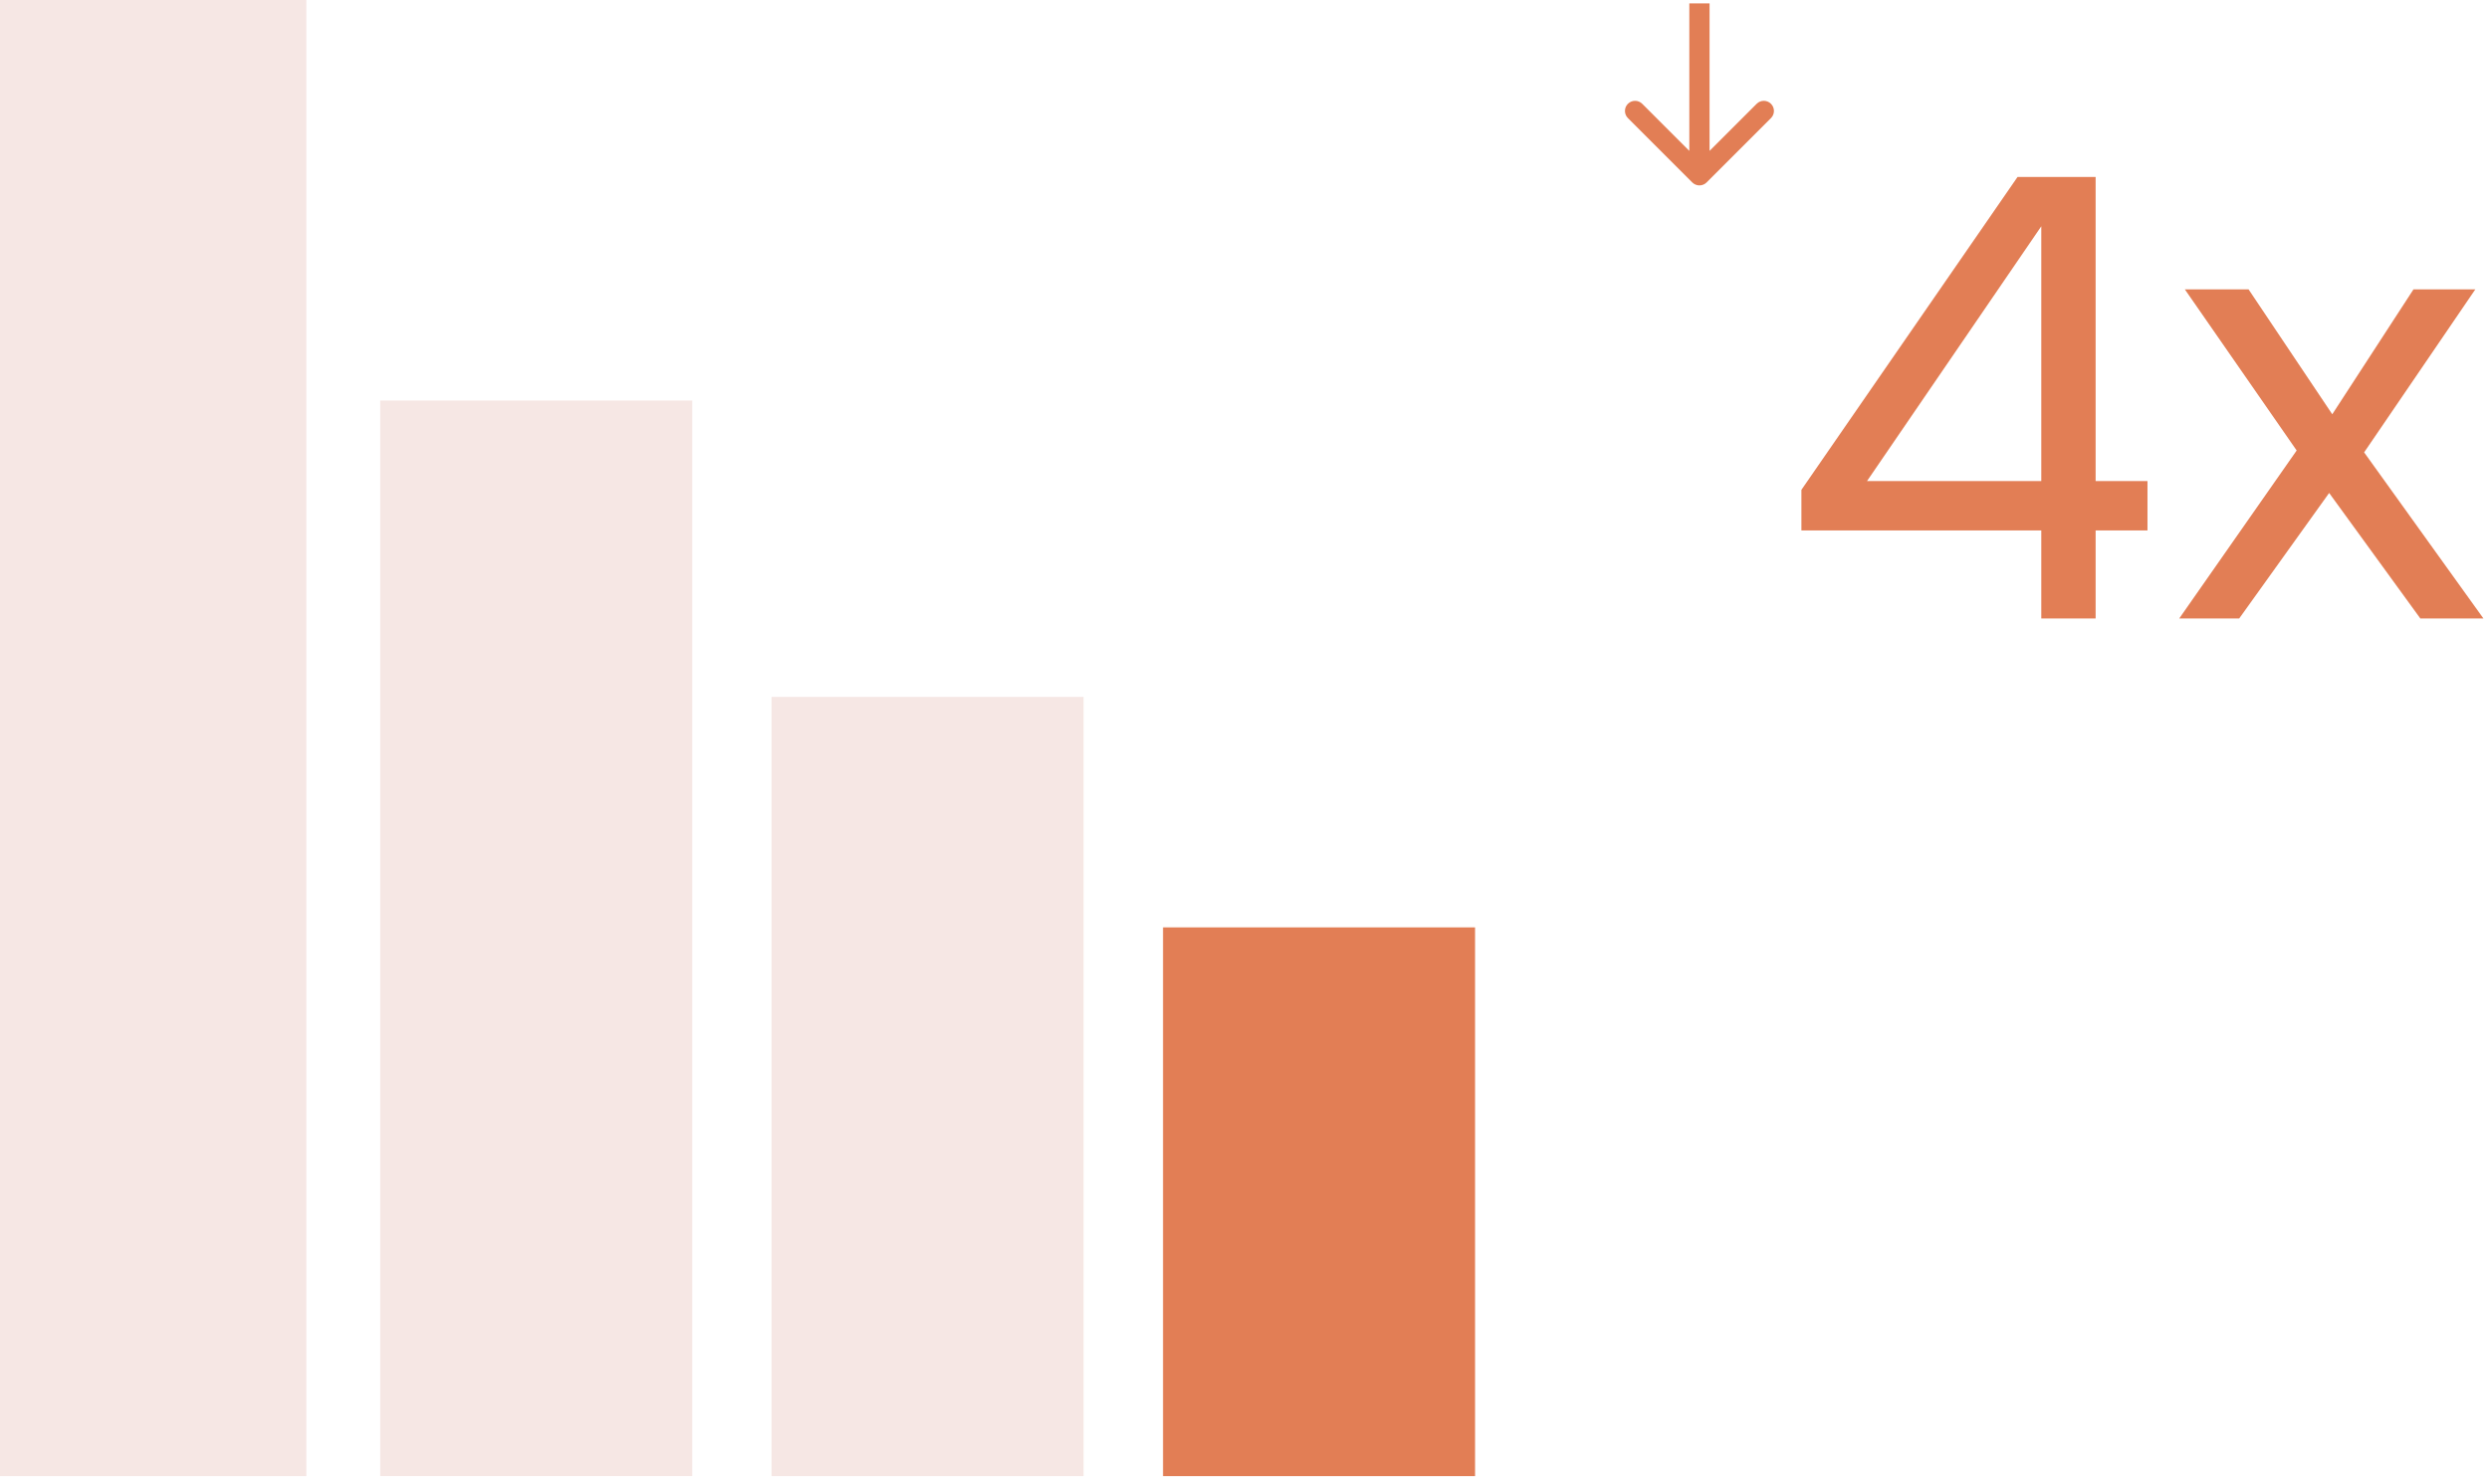
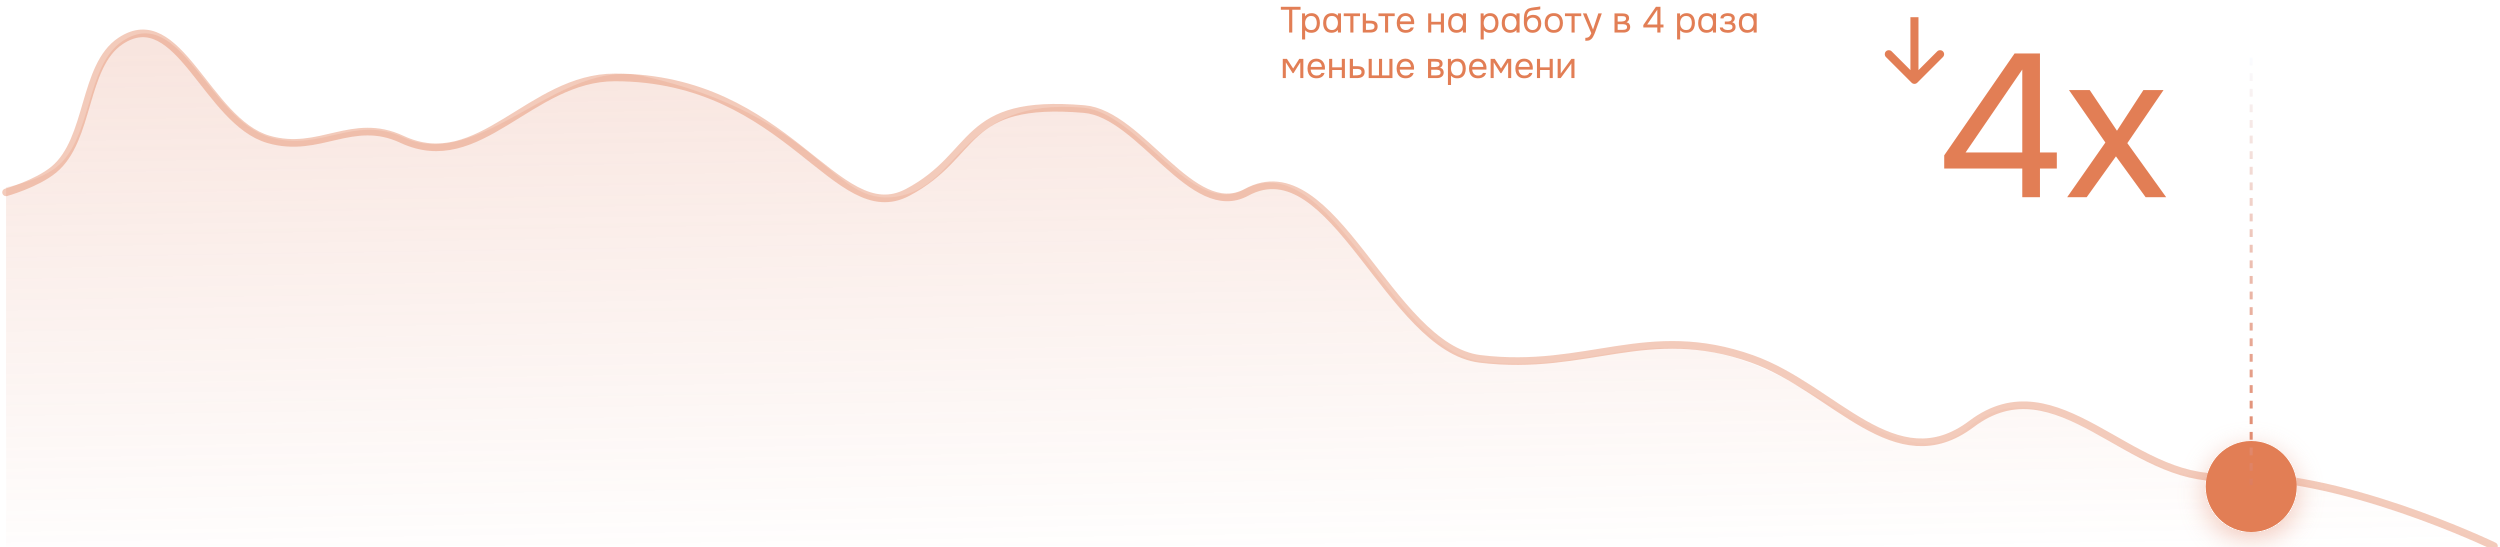
- <svg xmlns="http://www.w3.org/2000/svg" width="255" height="152" viewBox="0 0 255 152" fill="none">
-   <path d="M151.121 95.039H119.154V151.275H151.121V95.039Z" fill="#E27E55" />
-   <path d="M111.012 71.418H79.044V151.273H111.012V71.418Z" fill="#F6E7E4" />
-   <path d="M70.918 41.047H38.951V151.269H70.918V41.047Z" fill="#F6E7E4" />
-   <path d="M31.387 0H0.001V151.274H31.387V0Z" fill="#F6E7E4" />
-   <path d="M209.131 63.383V54.359H184.555V50.199L206.699 18.135H214.699V49.303H220.011V54.359H214.699V63.383H209.131ZM191.275 49.303H209.131V23.191L191.275 49.303ZM223.263 63.383L235.295 46.167L223.839 29.655H230.367L238.943 42.455L247.263 29.655H253.599L242.207 46.359L254.431 63.383H247.967L238.623 50.519L229.407 63.383H223.263Z" fill="#E27E55" />
-   <path d="M173.377 18.698C173.781 19.102 174.437 19.102 174.842 18.698L181.438 12.102C181.842 11.698 181.842 11.041 181.438 10.637C181.033 10.232 180.377 10.232 179.972 10.637L174.109 16.499L168.247 10.637C167.842 10.232 167.186 10.232 166.781 10.637C166.376 11.041 166.376 11.698 166.781 12.102L173.377 18.698ZM175.146 1.383L175.146 0.347L173.073 0.347L173.073 1.383L175.146 1.383ZM175.146 17.965L175.146 1.383L173.073 1.383L173.073 17.965L175.146 17.965Z" fill="#E27E55" />
+ <svg xmlns="http://www.w3.org/2000/svg" width="824" height="180" viewBox="0 0 824 180" fill="none">
+   <path d="M18.624 55.081C12.956 59.68 2 61.719 2 61.719L2 180L822 180C822 180 768.339 155.165 731.787 157.467C700.709 159.424 674.804 118.377 648.305 141.243C629.417 157.541 602.662 128.647 575.596 119.16C541.214 107.108 523.545 123.361 488.412 119.16C458.479 115.581 438.532 47.215 410.133 62.432C392.432 71.917 375.571 37.062 356.888 35.489C316.209 32.066 317.091 61.504 295.41 64.83C273.73 68.156 271.318 38.438 211.868 25.043C184.409 18.855 158.283 56.939 132.945 45.285C116.516 37.73 105.942 50.085 89.096 45.285C68.87 39.523 59.515 1.043 40.548 13.448C28.123 21.575 30.579 45.382 18.624 55.081Z" fill="url(#paint0_linear_5313_15075)" fill-opacity="0.2" />
+   <path d="M2 63.399C2 63.399 12.033 60.599 17.724 55.914C29.727 46.031 27.261 21.775 39.737 13.495C58.78 0.855 68.173 40.062 88.48 45.933C105.395 50.823 116.011 38.234 132.506 45.933C157.947 57.806 174.741 25.52 202.658 25.52C259.81 25.52 275.591 75.877 299.177 63.401C322.762 50.924 316.511 32.464 357.354 35.952C376.113 37.554 393.042 73.067 410.814 63.403C439.329 47.898 457.806 114.643 487.86 118.29C523.135 122.57 542.963 106.015 577.485 118.295C604.66 127.961 624.653 158.682 649.813 139.733C678.026 118.485 701.945 159.2 733.149 157.206C769.849 154.86 822 180 822 180" stroke="#E27E55" stroke-opacity="0.4" stroke-width="2.52" stroke-linecap="round" />
+   <g filter="url(#filter0_bd_5313_15075)">
+     <circle cx="742" cy="160.355" r="15" fill="#E27E55" />
+   </g>
+   <line x1="741.984" y1="19" x2="741.984" y2="159.845" stroke="url(#paint1_linear_5313_15075)" stroke-dasharray="2.57 2.57" />
+   <path d="M424.892 10.734V3.198H422.168V2.25H428.66V3.198H425.936V10.734H424.892ZM429.156 13.014V4.41H430.128L430.176 5.382C430.392 5.038 430.684 4.778 431.052 4.602C431.428 4.426 431.832 4.338 432.264 4.338C432.904 4.338 433.428 4.482 433.836 4.77C434.244 5.05 434.544 5.434 434.736 5.922C434.936 6.41 435.036 6.962 435.036 7.578C435.036 8.194 434.936 8.746 434.736 9.234C434.536 9.722 434.228 10.106 433.812 10.386C433.396 10.666 432.864 10.806 432.216 10.806C431.896 10.806 431.608 10.774 431.352 10.71C431.096 10.638 430.872 10.538 430.68 10.41C430.488 10.282 430.32 10.138 430.176 9.978V13.014H429.156ZM432.132 9.906C432.596 9.906 432.964 9.802 433.236 9.594C433.508 9.378 433.704 9.094 433.824 8.742C433.952 8.39 434.016 8.002 434.016 7.578C434.016 7.146 433.952 6.754 433.824 6.402C433.704 6.05 433.504 5.77 433.224 5.562C432.944 5.354 432.572 5.25 432.108 5.25C431.692 5.25 431.336 5.358 431.04 5.574C430.752 5.782 430.532 6.066 430.38 6.426C430.228 6.778 430.152 7.166 430.152 7.59C430.152 8.03 430.224 8.426 430.368 8.778C430.512 9.13 430.732 9.406 431.028 9.606C431.324 9.806 431.692 9.906 432.132 9.906ZM438.859 10.806C438.387 10.806 437.975 10.726 437.623 10.566C437.279 10.398 436.995 10.17 436.771 9.882C436.547 9.594 436.379 9.254 436.267 8.862C436.163 8.47 436.111 8.046 436.111 7.59C436.111 6.982 436.207 6.434 436.399 5.946C436.599 5.45 436.915 5.058 437.347 4.77C437.779 4.482 438.343 4.338 439.039 4.338C439.407 4.338 439.759 4.406 440.095 4.542C440.439 4.678 440.731 4.89 440.971 5.178V4.41H441.991V10.734H440.971V9.882C440.747 10.178 440.451 10.406 440.083 10.566C439.715 10.726 439.307 10.806 438.859 10.806ZM439.027 9.906C439.443 9.906 439.795 9.798 440.083 9.582C440.371 9.366 440.591 9.078 440.743 8.718C440.903 8.358 440.983 7.966 440.983 7.542C440.983 7.102 440.907 6.71 440.755 6.366C440.611 6.022 440.395 5.75 440.107 5.55C439.819 5.35 439.455 5.25 439.015 5.25C438.559 5.25 438.191 5.354 437.911 5.562C437.639 5.77 437.439 6.05 437.311 6.402C437.191 6.754 437.131 7.146 437.131 7.578C437.131 8.026 437.195 8.426 437.323 8.778C437.451 9.13 437.655 9.406 437.935 9.606C438.215 9.806 438.579 9.906 439.027 9.906ZM445.069 10.734V5.31H442.897V4.41H448.261V5.31H446.089V10.734H445.069ZM449.171 10.734V4.41H450.215V6.822H451.607C451.983 6.822 452.319 6.854 452.615 6.918C452.919 6.974 453.179 7.074 453.395 7.218C453.611 7.362 453.775 7.558 453.887 7.806C454.007 8.046 454.067 8.354 454.067 8.73C454.067 9.074 454.007 9.374 453.887 9.63C453.767 9.878 453.599 10.086 453.383 10.254C453.167 10.414 452.907 10.534 452.603 10.614C452.307 10.694 451.979 10.734 451.619 10.734H449.171ZM450.215 9.846H450.815C451.095 9.846 451.363 9.838 451.619 9.822C451.883 9.806 452.123 9.766 452.339 9.702C452.555 9.638 452.723 9.534 452.843 9.39C452.971 9.238 453.035 9.03 453.035 8.766C453.035 8.51 452.983 8.314 452.879 8.178C452.783 8.034 452.655 7.93 452.495 7.866C452.335 7.794 452.159 7.75 451.967 7.734C451.783 7.718 451.599 7.71 451.415 7.71H450.215V9.846ZM456.507 10.734V5.31H454.335V4.41H459.699V5.31H457.527V10.734H456.507ZM463.345 10.806C462.673 10.806 462.117 10.67 461.677 10.398C461.237 10.118 460.909 9.734 460.693 9.246C460.477 8.758 460.369 8.202 460.369 7.578C460.369 6.946 460.481 6.39 460.705 5.91C460.937 5.422 461.273 5.038 461.713 4.758C462.153 4.478 462.693 4.338 463.333 4.338C463.805 4.338 464.217 4.43 464.569 4.614C464.929 4.79 465.225 5.03 465.457 5.334C465.697 5.638 465.869 5.978 465.973 6.354C466.085 6.73 466.133 7.118 466.117 7.518C466.109 7.59 466.105 7.662 466.105 7.734C466.105 7.806 466.101 7.878 466.093 7.95H461.401C461.433 8.318 461.525 8.65 461.677 8.946C461.829 9.242 462.045 9.478 462.325 9.654C462.605 9.822 462.953 9.906 463.369 9.906C463.577 9.906 463.785 9.882 463.993 9.834C464.209 9.778 464.401 9.686 464.569 9.558C464.745 9.43 464.869 9.258 464.941 9.042H465.985C465.889 9.45 465.709 9.786 465.445 10.05C465.181 10.306 464.865 10.498 464.497 10.626C464.129 10.746 463.745 10.806 463.345 10.806ZM461.425 7.062H465.085C465.077 6.702 464.997 6.386 464.845 6.114C464.693 5.842 464.485 5.63 464.221 5.478C463.965 5.326 463.657 5.25 463.297 5.25C462.905 5.25 462.573 5.334 462.301 5.502C462.037 5.67 461.833 5.89 461.689 6.162C461.545 6.434 461.457 6.734 461.425 7.062ZM470.722 10.734V4.41H471.742V7.182H474.91V4.41H475.93V10.734H474.91V8.082H471.742V10.734H470.722ZM480.05 10.806C479.578 10.806 479.166 10.726 478.814 10.566C478.47 10.398 478.186 10.17 477.962 9.882C477.738 9.594 477.57 9.254 477.458 8.862C477.354 8.47 477.302 8.046 477.302 7.59C477.302 6.982 477.398 6.434 477.59 5.946C477.79 5.45 478.106 5.058 478.538 4.77C478.97 4.482 479.534 4.338 480.23 4.338C480.598 4.338 480.95 4.406 481.286 4.542C481.63 4.678 481.922 4.89 482.162 5.178V4.41H483.182V10.734H482.162V9.882C481.938 10.178 481.642 10.406 481.274 10.566C480.906 10.726 480.498 10.806 480.05 10.806ZM480.218 9.906C480.634 9.906 480.986 9.798 481.274 9.582C481.562 9.366 481.782 9.078 481.934 8.718C482.094 8.358 482.174 7.966 482.174 7.542C482.174 7.102 482.098 6.71 481.946 6.366C481.802 6.022 481.586 5.75 481.298 5.55C481.01 5.35 480.646 5.25 480.206 5.25C479.75 5.25 479.382 5.354 479.102 5.562C478.83 5.77 478.63 6.05 478.502 6.402C478.382 6.754 478.322 7.146 478.322 7.578C478.322 8.026 478.386 8.426 478.514 8.778C478.642 9.13 478.846 9.406 479.126 9.606C479.406 9.806 479.77 9.906 480.218 9.906ZM488.019 13.014V4.41H488.991L489.039 5.382C489.255 5.038 489.547 4.778 489.915 4.602C490.291 4.426 490.695 4.338 491.127 4.338C491.767 4.338 492.291 4.482 492.699 4.77C493.107 5.05 493.407 5.434 493.599 5.922C493.799 6.41 493.899 6.962 493.899 7.578C493.899 8.194 493.799 8.746 493.599 9.234C493.399 9.722 493.091 10.106 492.675 10.386C492.259 10.666 491.727 10.806 491.079 10.806C490.759 10.806 490.471 10.774 490.215 10.71C489.959 10.638 489.735 10.538 489.543 10.41C489.351 10.282 489.183 10.138 489.039 9.978V13.014H488.019ZM490.995 9.906C491.459 9.906 491.827 9.802 492.099 9.594C492.371 9.378 492.567 9.094 492.687 8.742C492.815 8.39 492.879 8.002 492.879 7.578C492.879 7.146 492.815 6.754 492.687 6.402C492.567 6.05 492.367 5.77 492.087 5.562C491.807 5.354 491.435 5.25 490.971 5.25C490.555 5.25 490.199 5.358 489.903 5.574C489.615 5.782 489.395 6.066 489.243 6.426C489.091 6.778 489.015 7.166 489.015 7.59C489.015 8.03 489.087 8.426 489.231 8.778C489.375 9.13 489.595 9.406 489.891 9.606C490.187 9.806 490.555 9.906 490.995 9.906ZM497.722 10.806C497.25 10.806 496.838 10.726 496.486 10.566C496.142 10.398 495.858 10.17 495.634 9.882C495.41 9.594 495.242 9.254 495.13 8.862C495.026 8.47 494.974 8.046 494.974 7.59C494.974 6.982 495.07 6.434 495.262 5.946C495.462 5.45 495.778 5.058 496.21 4.77C496.642 4.482 497.206 4.338 497.902 4.338C498.27 4.338 498.622 4.406 498.958 4.542C499.302 4.678 499.594 4.89 499.834 5.178V4.41H500.854V10.734H499.834V9.882C499.61 10.178 499.314 10.406 498.946 10.566C498.578 10.726 498.17 10.806 497.722 10.806ZM497.89 9.906C498.306 9.906 498.658 9.798 498.946 9.582C499.234 9.366 499.454 9.078 499.606 8.718C499.766 8.358 499.846 7.966 499.846 7.542C499.846 7.102 499.77 6.71 499.618 6.366C499.474 6.022 499.258 5.75 498.97 5.55C498.682 5.35 498.318 5.25 497.878 5.25C497.422 5.25 497.054 5.354 496.774 5.562C496.502 5.77 496.302 6.05 496.174 6.402C496.054 6.754 495.994 7.146 495.994 7.578C495.994 8.026 496.058 8.426 496.186 8.778C496.314 9.13 496.518 9.406 496.798 9.606C497.078 9.806 497.442 9.906 497.89 9.906ZM505.12 10.806C504.72 10.806 504.364 10.75 504.052 10.638C503.74 10.518 503.472 10.354 503.248 10.146C503.024 9.93 502.84 9.678 502.696 9.39C502.552 9.094 502.444 8.774 502.372 8.43C502.3 8.086 502.264 7.722 502.264 7.338C502.264 6.722 502.276 6.15 502.3 5.622C502.332 5.086 502.42 4.61 502.564 4.194C502.708 3.77 502.952 3.418 503.296 3.138C503.64 2.858 504.124 2.662 504.748 2.55C505.068 2.494 505.384 2.446 505.696 2.406C506.008 2.366 506.324 2.326 506.644 2.286C506.748 2.27 506.856 2.254 506.968 2.238C507.08 2.222 507.196 2.202 507.316 2.178C507.444 2.154 507.564 2.134 507.676 2.118V3.054C507.588 3.086 507.492 3.114 507.388 3.138C507.292 3.154 507.188 3.17 507.076 3.186C506.972 3.202 506.864 3.214 506.752 3.222C506.648 3.23 506.544 3.242 506.44 3.258C506.336 3.266 506.236 3.278 506.14 3.294C505.86 3.326 505.564 3.358 505.252 3.39C504.94 3.414 504.644 3.478 504.364 3.582C504.092 3.678 503.86 3.866 503.668 4.146C503.572 4.29 503.488 4.462 503.416 4.662C503.352 4.862 503.304 5.066 503.272 5.274C503.248 5.474 503.232 5.666 503.224 5.85C503.384 5.626 503.58 5.446 503.812 5.31C504.044 5.166 504.292 5.062 504.556 4.998C504.82 4.926 505.072 4.89 505.312 4.89C505.888 4.89 506.376 5.01 506.776 5.25C507.176 5.482 507.48 5.814 507.688 6.246C507.896 6.678 508 7.182 508 7.758C508 8.334 507.888 8.854 507.664 9.318C507.44 9.774 507.112 10.138 506.68 10.41C506.256 10.674 505.736 10.806 505.12 10.806ZM505.144 9.906C505.544 9.906 505.88 9.81 506.152 9.618C506.424 9.426 506.628 9.17 506.764 8.85C506.908 8.53 506.98 8.178 506.98 7.794C506.98 7.418 506.908 7.082 506.764 6.786C506.628 6.482 506.424 6.242 506.152 6.066C505.888 5.89 505.56 5.802 505.168 5.802C504.784 5.802 504.452 5.894 504.172 6.078C503.9 6.262 503.688 6.51 503.536 6.822C503.392 7.126 503.32 7.458 503.32 7.818C503.32 8.186 503.388 8.53 503.524 8.85C503.66 9.17 503.86 9.426 504.124 9.618C504.396 9.81 504.736 9.906 505.144 9.906ZM512.13 10.806C511.466 10.806 510.91 10.67 510.462 10.398C510.014 10.118 509.678 9.734 509.454 9.246C509.238 8.758 509.13 8.202 509.13 7.578C509.13 6.946 509.238 6.39 509.454 5.91C509.678 5.422 510.014 5.038 510.462 4.758C510.91 4.478 511.474 4.338 512.154 4.338C512.818 4.338 513.37 4.478 513.81 4.758C514.258 5.038 514.59 5.422 514.806 5.91C515.03 6.39 515.142 6.946 515.142 7.578C515.142 8.202 515.03 8.758 514.806 9.246C514.582 9.734 514.246 10.118 513.798 10.398C513.358 10.67 512.802 10.806 512.13 10.806ZM512.13 9.906C512.594 9.906 512.97 9.802 513.258 9.594C513.554 9.386 513.77 9.106 513.906 8.754C514.05 8.402 514.122 8.01 514.122 7.578C514.122 7.146 514.05 6.754 513.906 6.402C513.77 6.05 513.554 5.77 513.258 5.562C512.97 5.354 512.594 5.25 512.13 5.25C511.674 5.25 511.298 5.354 511.002 5.562C510.714 5.77 510.498 6.05 510.354 6.402C510.218 6.754 510.15 7.146 510.15 7.578C510.15 8.01 510.218 8.402 510.354 8.754C510.498 9.106 510.714 9.386 511.002 9.594C511.298 9.802 511.674 9.906 512.13 9.906ZM517.983 10.734V5.31H515.811V4.41H521.175V5.31H519.003V10.734H517.983ZM522.524 13.446V12.474C522.916 12.474 523.228 12.418 523.46 12.306C523.692 12.202 523.884 12.034 524.036 11.802C524.196 11.578 524.348 11.29 524.492 10.938L521.72 4.41H522.92L525.056 9.738L526.808 4.41H527.96L526.184 9.39C526.096 9.646 525.996 9.934 525.884 10.254C525.772 10.574 525.648 10.898 525.512 11.226C525.376 11.562 525.224 11.87 525.056 12.15C524.896 12.438 524.716 12.67 524.516 12.846C524.348 12.998 524.184 13.118 524.024 13.206C523.864 13.294 523.668 13.354 523.436 13.386C523.212 13.426 522.908 13.446 522.524 13.446ZM532.14 10.734V4.41H534.588C534.868 4.41 535.144 4.43 535.416 4.47C535.696 4.502 535.948 4.574 536.172 4.686C536.404 4.79 536.588 4.946 536.724 5.154C536.868 5.362 536.94 5.638 536.94 5.982C536.94 6.19 536.908 6.382 536.844 6.558C536.78 6.726 536.684 6.874 536.556 7.002C536.436 7.13 536.28 7.242 536.088 7.338C536.52 7.434 536.832 7.622 537.024 7.902C537.216 8.182 537.312 8.502 537.312 8.862C537.312 9.182 537.252 9.462 537.132 9.702C537.02 9.934 536.86 10.126 536.652 10.278C536.452 10.43 536.216 10.546 535.944 10.626C535.68 10.698 535.396 10.734 535.092 10.734H532.14ZM533.184 9.846H534.852C535.1 9.846 535.332 9.822 535.548 9.774C535.764 9.726 535.94 9.638 536.076 9.51C536.212 9.374 536.28 9.182 536.28 8.934C536.28 8.678 536.22 8.486 536.1 8.358C535.988 8.222 535.84 8.13 535.656 8.082C535.48 8.026 535.288 7.994 535.08 7.986C534.872 7.978 534.676 7.974 534.492 7.974H533.184V9.846ZM533.184 7.11H534.06C534.22 7.11 534.404 7.102 534.612 7.086C534.828 7.07 535.036 7.034 535.236 6.978C535.444 6.914 535.612 6.818 535.74 6.69C535.876 6.562 535.944 6.386 535.944 6.162C535.944 5.866 535.86 5.662 535.692 5.55C535.532 5.43 535.34 5.362 535.116 5.346C534.892 5.322 534.684 5.31 534.492 5.31H533.184V7.11ZM546.245 10.734V9.042H541.637V8.262L545.789 2.25H547.289V8.094H548.285V9.042H547.289V10.734H546.245ZM542.897 8.094H546.245V3.198L542.897 8.094ZM552.765 13.014V4.41H553.737L553.785 5.382C554.001 5.038 554.293 4.778 554.661 4.602C555.037 4.426 555.441 4.338 555.873 4.338C556.513 4.338 557.037 4.482 557.445 4.77C557.853 5.05 558.153 5.434 558.345 5.922C558.545 6.41 558.645 6.962 558.645 7.578C558.645 8.194 558.545 8.746 558.345 9.234C558.145 9.722 557.837 10.106 557.421 10.386C557.005 10.666 556.473 10.806 555.825 10.806C555.505 10.806 555.217 10.774 554.961 10.71C554.705 10.638 554.481 10.538 554.289 10.41C554.097 10.282 553.929 10.138 553.785 9.978V13.014H552.765ZM555.741 9.906C556.205 9.906 556.573 9.802 556.845 9.594C557.117 9.378 557.313 9.094 557.433 8.742C557.561 8.39 557.625 8.002 557.625 7.578C557.625 7.146 557.561 6.754 557.433 6.402C557.313 6.05 557.113 5.77 556.833 5.562C556.553 5.354 556.181 5.25 555.717 5.25C555.301 5.25 554.945 5.358 554.649 5.574C554.361 5.782 554.141 6.066 553.989 6.426C553.837 6.778 553.761 7.166 553.761 7.59C553.761 8.03 553.833 8.426 553.977 8.778C554.121 9.13 554.341 9.406 554.637 9.606C554.933 9.806 555.301 9.906 555.741 9.906ZM562.468 10.806C561.996 10.806 561.584 10.726 561.232 10.566C560.888 10.398 560.604 10.17 560.38 9.882C560.156 9.594 559.988 9.254 559.876 8.862C559.772 8.47 559.72 8.046 559.72 7.59C559.72 6.982 559.816 6.434 560.008 5.946C560.208 5.45 560.524 5.058 560.956 4.77C561.388 4.482 561.952 4.338 562.648 4.338C563.016 4.338 563.368 4.406 563.704 4.542C564.048 4.678 564.34 4.89 564.58 5.178V4.41H565.6V10.734H564.58V9.882C564.356 10.178 564.06 10.406 563.692 10.566C563.324 10.726 562.916 10.806 562.468 10.806ZM562.636 9.906C563.052 9.906 563.404 9.798 563.692 9.582C563.98 9.366 564.2 9.078 564.352 8.718C564.512 8.358 564.592 7.966 564.592 7.542C564.592 7.102 564.516 6.71 564.364 6.366C564.22 6.022 564.004 5.75 563.716 5.55C563.428 5.35 563.064 5.25 562.624 5.25C562.168 5.25 561.8 5.354 561.52 5.562C561.248 5.77 561.048 6.05 560.92 6.402C560.8 6.754 560.74 7.146 560.74 7.578C560.74 8.026 560.804 8.426 560.932 8.778C561.06 9.13 561.264 9.406 561.544 9.606C561.824 9.806 562.188 9.906 562.636 9.906ZM569.494 10.806C569.19 10.806 568.886 10.778 568.582 10.722C568.278 10.666 567.994 10.574 567.73 10.446C567.474 10.31 567.266 10.13 567.106 9.906C566.946 9.674 566.858 9.386 566.842 9.042H567.838C567.878 9.258 567.994 9.43 568.186 9.558C568.378 9.686 568.594 9.778 568.834 9.834C569.082 9.882 569.302 9.906 569.494 9.906C569.718 9.906 569.946 9.882 570.178 9.834C570.418 9.786 570.618 9.69 570.778 9.546C570.946 9.402 571.03 9.19 571.03 8.91C571.03 8.638 570.962 8.438 570.826 8.31C570.698 8.182 570.526 8.098 570.31 8.058C570.102 8.018 569.874 7.998 569.626 7.998H568.498V7.098H569.422C569.574 7.098 569.73 7.086 569.89 7.062C570.05 7.03 570.198 6.982 570.334 6.918C570.47 6.846 570.578 6.746 570.658 6.618C570.746 6.49 570.79 6.326 570.79 6.126C570.79 5.902 570.726 5.726 570.598 5.598C570.47 5.47 570.306 5.382 570.106 5.334C569.906 5.278 569.702 5.25 569.494 5.25C569.302 5.25 569.098 5.27 568.882 5.31C568.674 5.35 568.494 5.43 568.342 5.55C568.19 5.662 568.098 5.83 568.066 6.054H567.058C567.074 5.622 567.206 5.282 567.454 5.034C567.702 4.786 568.01 4.61 568.378 4.506C568.746 4.394 569.114 4.338 569.482 4.338C569.762 4.338 570.038 4.366 570.31 4.422C570.582 4.478 570.83 4.574 571.054 4.71C571.278 4.838 571.454 5.01 571.582 5.226C571.718 5.442 571.786 5.71 571.786 6.03C571.786 6.318 571.718 6.574 571.582 6.798C571.446 7.022 571.238 7.202 570.958 7.338C571.366 7.466 571.65 7.666 571.81 7.938C571.97 8.21 572.05 8.534 572.05 8.91C572.05 9.246 571.978 9.534 571.834 9.774C571.69 10.006 571.494 10.202 571.246 10.362C571.006 10.514 570.734 10.626 570.43 10.698C570.126 10.77 569.814 10.806 569.494 10.806ZM575.875 10.806C575.403 10.806 574.991 10.726 574.639 10.566C574.295 10.398 574.011 10.17 573.787 9.882C573.563 9.594 573.395 9.254 573.283 8.862C573.179 8.47 573.127 8.046 573.127 7.59C573.127 6.982 573.223 6.434 573.415 5.946C573.615 5.45 573.931 5.058 574.363 4.77C574.795 4.482 575.359 4.338 576.055 4.338C576.423 4.338 576.775 4.406 577.111 4.542C577.455 4.678 577.747 4.89 577.987 5.178V4.41H579.007V10.734H577.987V9.882C577.763 10.178 577.467 10.406 577.099 10.566C576.731 10.726 576.323 10.806 575.875 10.806ZM576.043 9.906C576.459 9.906 576.811 9.798 577.099 9.582C577.387 9.366 577.607 9.078 577.759 8.718C577.919 8.358 577.999 7.966 577.999 7.542C577.999 7.102 577.923 6.71 577.771 6.366C577.627 6.022 577.411 5.75 577.123 5.55C576.835 5.35 576.471 5.25 576.031 5.25C575.575 5.25 575.207 5.354 574.927 5.562C574.655 5.77 574.455 6.05 574.326 6.402C574.206 6.754 574.146 7.146 574.146 7.578C574.146 8.026 574.211 8.426 574.339 8.778C574.467 9.13 574.671 9.406 574.951 9.606C575.231 9.806 575.595 9.906 576.043 9.906ZM422.804 25.734V19.41H424.172L426.224 22.578L428.24 19.41H429.584V25.734H428.576V20.538L426.344 24.114H426.056L423.812 20.538V25.734H422.804ZM433.931 25.806C433.259 25.806 432.703 25.67 432.263 25.398C431.823 25.118 431.495 24.734 431.279 24.246C431.063 23.758 430.955 23.202 430.955 22.578C430.955 21.946 431.067 21.39 431.291 20.91C431.523 20.422 431.859 20.038 432.299 19.758C432.739 19.478 433.279 19.338 433.919 19.338C434.391 19.338 434.803 19.43 435.155 19.614C435.515 19.79 435.811 20.03 436.043 20.334C436.283 20.638 436.455 20.978 436.559 21.354C436.671 21.73 436.719 22.118 436.703 22.518C436.695 22.59 436.691 22.662 436.691 22.734C436.691 22.806 436.687 22.878 436.679 22.95H431.987C432.019 23.318 432.111 23.65 432.263 23.946C432.415 24.242 432.631 24.478 432.911 24.654C433.191 24.822 433.539 24.906 433.955 24.906C434.163 24.906 434.371 24.882 434.579 24.834C434.795 24.778 434.987 24.686 435.155 24.558C435.331 24.43 435.455 24.258 435.527 24.042H436.571C436.475 24.45 436.295 24.786 436.031 25.05C435.767 25.306 435.451 25.498 435.083 25.626C434.715 25.746 434.331 25.806 433.931 25.806ZM432.011 22.062H435.671C435.663 21.702 435.583 21.386 435.431 21.114C435.279 20.842 435.071 20.63 434.807 20.478C434.551 20.326 434.243 20.25 433.883 20.25C433.491 20.25 433.159 20.334 432.887 20.502C432.623 20.67 432.419 20.89 432.275 21.162C432.131 21.434 432.043 21.734 432.011 22.062ZM438.074 25.734V19.41H439.094V22.182H442.262V19.41H443.282V25.734H442.262V23.082H439.094V25.734H438.074ZM444.894 25.734V19.41H445.938V21.822H447.33C447.706 21.822 448.042 21.854 448.338 21.918C448.642 21.974 448.902 22.074 449.118 22.218C449.334 22.362 449.498 22.558 449.61 22.806C449.73 23.046 449.79 23.354 449.79 23.73C449.79 24.074 449.73 24.374 449.61 24.63C449.49 24.878 449.322 25.086 449.106 25.254C448.89 25.414 448.63 25.534 448.326 25.614C448.03 25.694 447.702 25.734 447.342 25.734H444.894ZM445.938 24.846H446.538C446.818 24.846 447.086 24.838 447.342 24.822C447.606 24.806 447.846 24.766 448.062 24.702C448.278 24.638 448.446 24.534 448.566 24.39C448.694 24.238 448.758 24.03 448.758 23.766C448.758 23.51 448.706 23.314 448.602 23.178C448.506 23.034 448.378 22.93 448.218 22.866C448.058 22.794 447.882 22.75 447.69 22.734C447.506 22.718 447.322 22.71 447.138 22.71H445.938V24.846ZM451.117 25.734V19.41H452.137V24.846H454.513V19.41H455.533V24.846H457.933V19.41H458.953V25.734H451.117ZM463.298 25.806C462.626 25.806 462.07 25.67 461.63 25.398C461.19 25.118 460.862 24.734 460.646 24.246C460.43 23.758 460.322 23.202 460.322 22.578C460.322 21.946 460.434 21.39 460.658 20.91C460.89 20.422 461.226 20.038 461.666 19.758C462.106 19.478 462.646 19.338 463.286 19.338C463.758 19.338 464.17 19.43 464.522 19.614C464.882 19.79 465.178 20.03 465.41 20.334C465.65 20.638 465.822 20.978 465.926 21.354C466.038 21.73 466.086 22.118 466.07 22.518C466.062 22.59 466.058 22.662 466.058 22.734C466.058 22.806 466.054 22.878 466.046 22.95H461.354C461.386 23.318 461.478 23.65 461.63 23.946C461.782 24.242 461.998 24.478 462.278 24.654C462.558 24.822 462.906 24.906 463.322 24.906C463.53 24.906 463.738 24.882 463.946 24.834C464.162 24.778 464.354 24.686 464.522 24.558C464.698 24.43 464.822 24.258 464.894 24.042H465.938C465.842 24.45 465.662 24.786 465.398 25.05C465.134 25.306 464.818 25.498 464.45 25.626C464.082 25.746 463.698 25.806 463.298 25.806ZM461.378 22.062H465.038C465.03 21.702 464.95 21.386 464.798 21.114C464.646 20.842 464.438 20.63 464.174 20.478C463.918 20.326 463.61 20.25 463.25 20.25C462.858 20.25 462.526 20.334 462.254 20.502C461.99 20.67 461.786 20.89 461.642 21.162C461.498 21.434 461.41 21.734 461.378 22.062ZM470.675 25.734V19.41H473.123C473.403 19.41 473.679 19.43 473.951 19.47C474.231 19.502 474.483 19.574 474.707 19.686C474.939 19.79 475.123 19.946 475.259 20.154C475.403 20.362 475.475 20.638 475.475 20.982C475.475 21.19 475.443 21.382 475.379 21.558C475.315 21.726 475.219 21.874 475.091 22.002C474.971 22.13 474.815 22.242 474.623 22.338C475.055 22.434 475.367 22.622 475.559 22.902C475.751 23.182 475.847 23.502 475.847 23.862C475.847 24.182 475.787 24.462 475.667 24.702C475.555 24.934 475.395 25.126 475.187 25.278C474.987 25.43 474.751 25.546 474.479 25.626C474.215 25.698 473.931 25.734 473.627 25.734H470.675ZM471.719 24.846H473.387C473.635 24.846 473.867 24.822 474.083 24.774C474.299 24.726 474.475 24.638 474.611 24.51C474.747 24.374 474.815 24.182 474.815 23.934C474.815 23.678 474.755 23.486 474.635 23.358C474.523 23.222 474.375 23.13 474.191 23.082C474.015 23.026 473.823 22.994 473.615 22.986C473.407 22.978 473.211 22.974 473.027 22.974H471.719V24.846ZM471.719 22.11H472.595C472.755 22.11 472.939 22.102 473.147 22.086C473.363 22.07 473.571 22.034 473.771 21.978C473.979 21.914 474.147 21.818 474.275 21.69C474.411 21.562 474.479 21.386 474.479 21.162C474.479 20.866 474.395 20.662 474.227 20.55C474.067 20.43 473.875 20.362 473.651 20.346C473.427 20.322 473.219 20.31 473.027 20.31H471.719V22.11ZM477.238 28.014V19.41H478.21L478.258 20.382C478.474 20.038 478.766 19.778 479.134 19.602C479.51 19.426 479.914 19.338 480.346 19.338C480.986 19.338 481.51 19.482 481.918 19.77C482.326 20.05 482.626 20.434 482.818 20.922C483.018 21.41 483.118 21.962 483.118 22.578C483.118 23.194 483.018 23.746 482.818 24.234C482.618 24.722 482.31 25.106 481.894 25.386C481.478 25.666 480.946 25.806 480.298 25.806C479.978 25.806 479.69 25.774 479.434 25.71C479.178 25.638 478.954 25.538 478.762 25.41C478.57 25.282 478.402 25.138 478.258 24.978V28.014H477.238ZM480.214 24.906C480.678 24.906 481.046 24.802 481.318 24.594C481.59 24.378 481.786 24.094 481.906 23.742C482.034 23.39 482.098 23.002 482.098 22.578C482.098 22.146 482.034 21.754 481.906 21.402C481.786 21.05 481.586 20.77 481.306 20.562C481.026 20.354 480.654 20.25 480.19 20.25C479.774 20.25 479.418 20.358 479.122 20.574C478.834 20.782 478.614 21.066 478.462 21.426C478.31 21.778 478.234 22.166 478.234 22.59C478.234 23.03 478.306 23.426 478.45 23.778C478.594 24.13 478.814 24.406 479.11 24.606C479.406 24.806 479.774 24.906 480.214 24.906ZM487.169 25.806C486.497 25.806 485.941 25.67 485.501 25.398C485.061 25.118 484.733 24.734 484.517 24.246C484.301 23.758 484.193 23.202 484.193 22.578C484.193 21.946 484.305 21.39 484.529 20.91C484.761 20.422 485.097 20.038 485.537 19.758C485.977 19.478 486.517 19.338 487.157 19.338C487.629 19.338 488.041 19.43 488.393 19.614C488.753 19.79 489.049 20.03 489.281 20.334C489.521 20.638 489.693 20.978 489.797 21.354C489.909 21.73 489.957 22.118 489.941 22.518C489.933 22.59 489.929 22.662 489.929 22.734C489.929 22.806 489.925 22.878 489.917 22.95H485.225C485.257 23.318 485.349 23.65 485.501 23.946C485.653 24.242 485.869 24.478 486.149 24.654C486.429 24.822 486.777 24.906 487.193 24.906C487.401 24.906 487.609 24.882 487.817 24.834C488.033 24.778 488.225 24.686 488.393 24.558C488.569 24.43 488.693 24.258 488.765 24.042H489.809C489.713 24.45 489.533 24.786 489.269 25.05C489.005 25.306 488.689 25.498 488.321 25.626C487.953 25.746 487.569 25.806 487.169 25.806ZM485.249 22.062H488.909C488.901 21.702 488.821 21.386 488.669 21.114C488.517 20.842 488.309 20.63 488.045 20.478C487.789 20.326 487.481 20.25 487.121 20.25C486.729 20.25 486.397 20.334 486.125 20.502C485.861 20.67 485.657 20.89 485.513 21.162C485.369 21.434 485.281 21.734 485.249 22.062ZM491.312 25.734V19.41H492.68L494.732 22.578L496.748 19.41H498.092V25.734H497.084V20.538L494.852 24.114H494.564L492.32 20.538V25.734H491.312ZM502.438 25.806C501.766 25.806 501.21 25.67 500.77 25.398C500.33 25.118 500.002 24.734 499.786 24.246C499.57 23.758 499.462 23.202 499.462 22.578C499.462 21.946 499.574 21.39 499.798 20.91C500.03 20.422 500.366 20.038 500.806 19.758C501.246 19.478 501.786 19.338 502.426 19.338C502.898 19.338 503.31 19.43 503.662 19.614C504.022 19.79 504.318 20.03 504.55 20.334C504.79 20.638 504.962 20.978 505.066 21.354C505.178 21.73 505.226 22.118 505.21 22.518C505.202 22.59 505.198 22.662 505.198 22.734C505.198 22.806 505.194 22.878 505.186 22.95H500.494C500.526 23.318 500.618 23.65 500.77 23.946C500.922 24.242 501.138 24.478 501.418 24.654C501.698 24.822 502.046 24.906 502.462 24.906C502.67 24.906 502.878 24.882 503.086 24.834C503.302 24.778 503.494 24.686 503.662 24.558C503.838 24.43 503.962 24.258 504.034 24.042H505.078C504.982 24.45 504.802 24.786 504.538 25.05C504.274 25.306 503.958 25.498 503.59 25.626C503.222 25.746 502.838 25.806 502.438 25.806ZM500.518 22.062H504.178C504.17 21.702 504.09 21.386 503.938 21.114C503.786 20.842 503.578 20.63 503.314 20.478C503.058 20.326 502.75 20.25 502.39 20.25C501.998 20.25 501.666 20.334 501.394 20.502C501.13 20.67 500.926 20.89 500.782 21.162C500.638 21.434 500.55 21.734 500.518 22.062ZM506.581 25.734V19.41H507.601V22.182H510.769V19.41H511.789V25.734H510.769V23.082H507.601V25.734H506.581ZM513.402 25.734V19.41H514.422V24.258C514.478 24.146 514.554 24.026 514.65 23.898C514.746 23.762 514.822 23.658 514.878 23.586L517.938 19.41H518.946V25.734H517.926V20.886C517.862 21.006 517.79 21.118 517.71 21.222C517.638 21.326 517.57 21.422 517.506 21.51L514.398 25.734H513.402Z" fill="#E27E55" />
+   <path d="M630.061 27.256C630.579 27.774 631.421 27.774 631.939 27.256L640.393 18.802C640.911 18.284 640.911 17.442 640.393 16.924C639.874 16.405 639.033 16.405 638.514 16.924L631 24.438L623.486 16.924C622.967 16.405 622.126 16.405 621.607 16.924C621.089 17.442 621.089 18.284 621.607 18.802L630.061 27.256ZM632.328 7.001L632.328 5.672L629.672 5.672L629.672 7.001L632.328 7.001ZM632.328 26.316L632.328 7.001L629.672 7.001L629.672 26.316L632.328 26.316Z" fill="#E27E55" />
+   <path d="M666.542 65V55.553H640.814V51.198L663.996 17.631H672.371V50.26H677.932V55.553H672.371V65H666.542ZM647.849 50.26H666.542V22.924L647.849 50.26ZM681.336 65L693.932 46.977L681.939 29.691H688.773L697.751 43.091L706.461 29.691H713.094L701.168 47.178L713.965 65H707.198L697.416 51.533L687.768 65H681.336Z" fill="#E27E55" />
+   <defs>
+     <filter id="filter0_bd_5313_15075" x="675.673" y="94.029" width="132.654" height="132.654" filterUnits="userSpaceOnUse" color-interpolation-filters="sRGB">
+       <feFlood flood-opacity="0" result="BackgroundImageFix" />
+       <feGaussianBlur in="BackgroundImageFix" stdDeviation="25.663" />
+       <feComposite in2="SourceAlpha" operator="in" result="effect1_backgroundBlur_5313_15075" />
+       <feColorMatrix in="SourceAlpha" type="matrix" values="0 0 0 0 0 0 0 0 0 0 0 0 0 0 0 0 0 0 127 0" result="hardAlpha" />
+       <feOffset dy="2.566" />
+       <feGaussianBlur stdDeviation="4.295" />
+       <feComposite in2="hardAlpha" operator="out" />
+       <feColorMatrix type="matrix" values="0 0 0 0 0.871 0 0 0 0 0.49 0 0 0 0 0.369 0 0 0 0.4 0" />
+       <feBlend mode="normal" in2="effect1_backgroundBlur_5313_15075" result="effect2_dropShadow_5313_15075" />
+       <feBlend mode="normal" in="SourceGraphic" in2="effect2_dropShadow_5313_15075" result="shape" />
+     </filter>
+     <linearGradient id="paint0_linear_5313_15075" x1="412.482" y1="11" x2="415.19" y2="188.152" gradientUnits="userSpaceOnUse">
+       <stop stop-color="#DE7D5E" />
+       <stop offset="1" stop-color="#DE7D5E" stop-opacity="0" />
+     </linearGradient>
+     <linearGradient id="paint1_linear_5313_15075" x1="740.984" y1="159.845" x2="740.984" y2="19" gradientUnits="userSpaceOnUse">
+       <stop stop-color="#DE7D5E" />
+       <stop offset="1" stop-color="#FAFCFF" />
+     </linearGradient>
+   </defs>
</svg>
